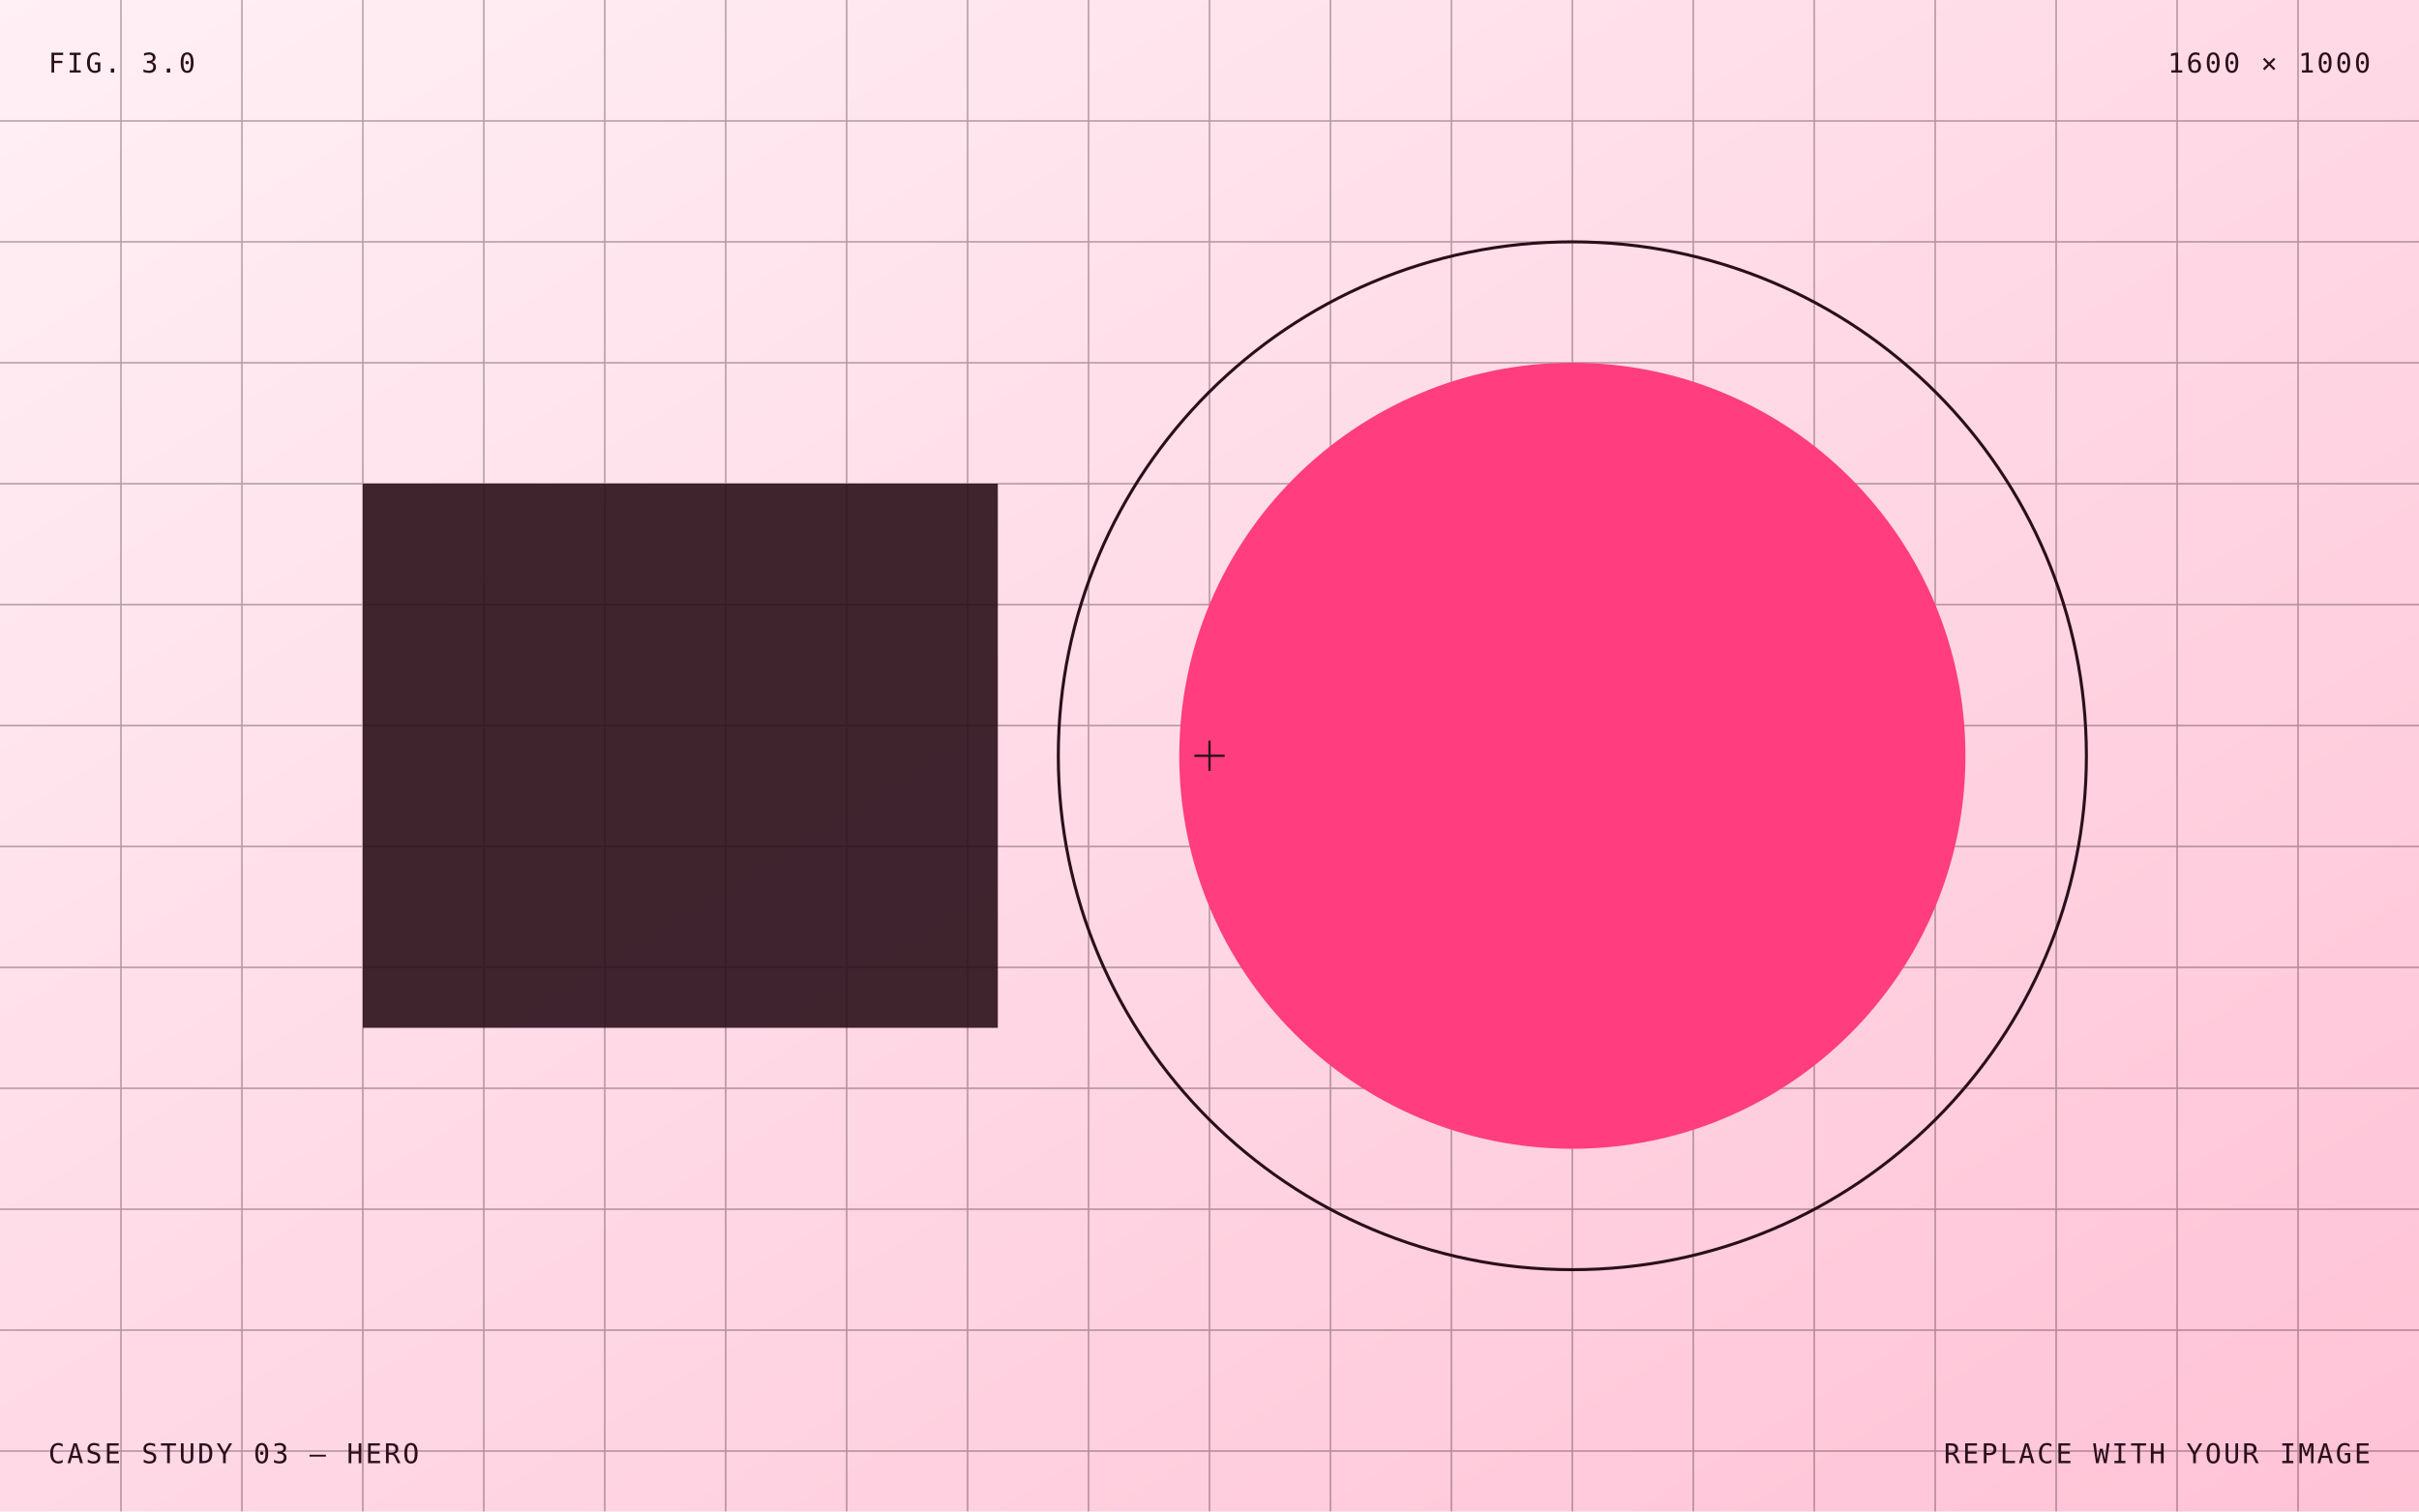
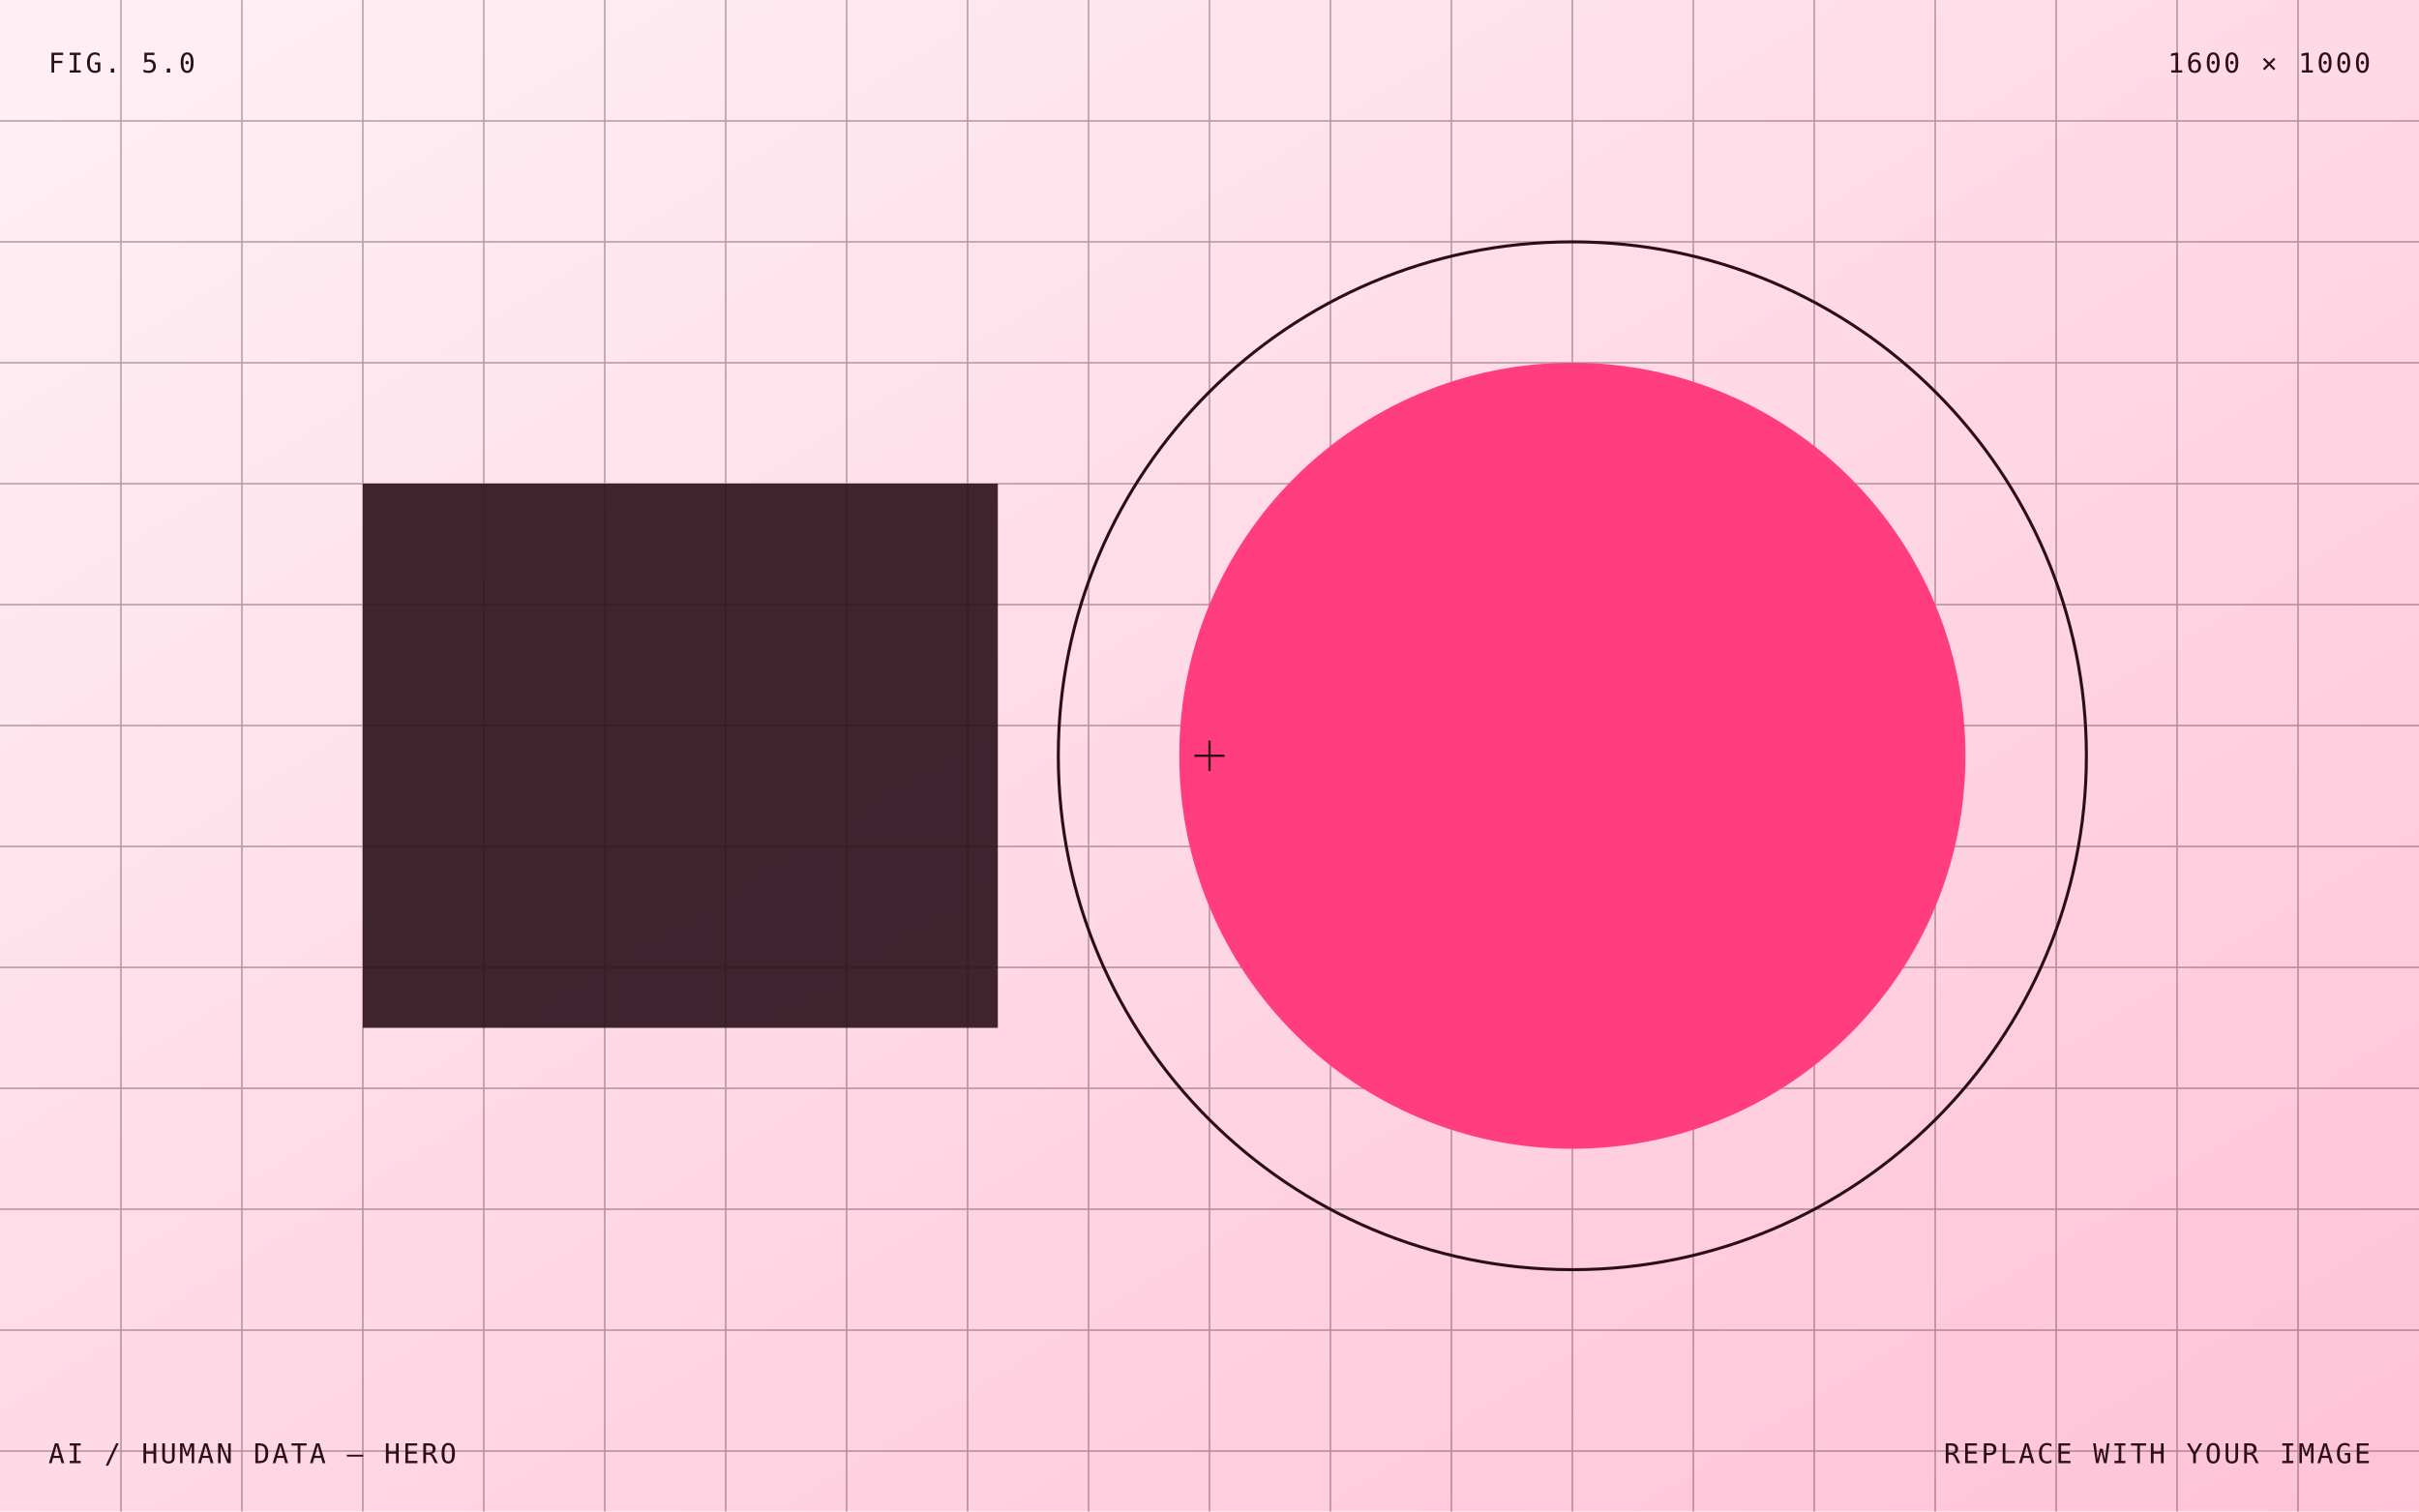
- <svg xmlns="http://www.w3.org/2000/svg" viewBox="0 0 1600 1000" width="1600" height="1000" role="img" aria-label="Case study 03 — hero">
+ <svg xmlns="http://www.w3.org/2000/svg" viewBox="0 0 1600 1000" width="1600" height="1000" role="img" aria-label="AI / Human Data — hero">
  <defs>
    <linearGradient id="g" x1="0" y1="0" x2="1" y2="1">
      <stop offset="0" stop-color="#fff0f5" />
      <stop offset="1" stop-color="#ffc2d6" />
    </linearGradient>
  </defs>
  <rect width="1600" height="1000" fill="url(#g)" />
  <g stroke="#2a0f1a" stroke-width="1" opacity=".35">
    <line x1="80" y1="0" x2="80" y2="1000" />
    <line x1="160" y1="0" x2="160" y2="1000" />
    <line x1="240" y1="0" x2="240" y2="1000" />
    <line x1="320" y1="0" x2="320" y2="1000" />
    <line x1="400" y1="0" x2="400" y2="1000" />
    <line x1="480" y1="0" x2="480" y2="1000" />
    <line x1="560" y1="0" x2="560" y2="1000" />
    <line x1="640" y1="0" x2="640" y2="1000" />
    <line x1="720" y1="0" x2="720" y2="1000" />
    <line x1="800" y1="0" x2="800" y2="1000" />
    <line x1="880" y1="0" x2="880" y2="1000" />
    <line x1="960" y1="0" x2="960" y2="1000" />
    <line x1="1040" y1="0" x2="1040" y2="1000" />
    <line x1="1120" y1="0" x2="1120" y2="1000" />
    <line x1="1200" y1="0" x2="1200" y2="1000" />
    <line x1="1280" y1="0" x2="1280" y2="1000" />
    <line x1="1360" y1="0" x2="1360" y2="1000" />
    <line x1="1440" y1="0" x2="1440" y2="1000" />
    <line x1="1520" y1="0" x2="1520" y2="1000" />
    <line x1="0" y1="80" x2="1600" y2="80" />
    <line x1="0" y1="160" x2="1600" y2="160" />
    <line x1="0" y1="240" x2="1600" y2="240" />
    <line x1="0" y1="320" x2="1600" y2="320" />
    <line x1="0" y1="400" x2="1600" y2="400" />
    <line x1="0" y1="480" x2="1600" y2="480" />
    <line x1="0" y1="560" x2="1600" y2="560" />
    <line x1="0" y1="640" x2="1600" y2="640" />
    <line x1="0" y1="720" x2="1600" y2="720" />
    <line x1="0" y1="800" x2="1600" y2="800" />
    <line x1="0" y1="880" x2="1600" y2="880" />
    <line x1="0" y1="960" x2="1600" y2="960" />
  </g>
  <circle cx="1040" cy="500" r="260" fill="#ff3d7f" />
  <circle cx="1040" cy="500" r="340" fill="none" stroke="#2a0f1a" stroke-width="2" />
  <rect x="240" y="320" width="420" height="360" fill="#2a0f1a" opacity=".9" />
  <g font-family="ui-monospace, Menlo, monospace" font-size="18" fill="#2a0f1a" letter-spacing="1.5">
-     <text x="32" y="48">FIG. 3.0</text>
+     <text x="32" y="48">FIG. 5.0</text>
    <text x="1568" y="48" text-anchor="end">1600 × 1000</text>
-     <text x="32" y="968">CASE STUDY 03 — HERO</text>
+     <text x="32" y="968">AI / HUMAN DATA — HERO</text>
    <text x="1568" y="968" text-anchor="end">REPLACE WITH YOUR IMAGE</text>
  </g>
  <g stroke="#2a0f1a" stroke-width="1.5">
    <path d="M790.0 500.0h20M800.0 490.0v20" />
  </g>
</svg>
